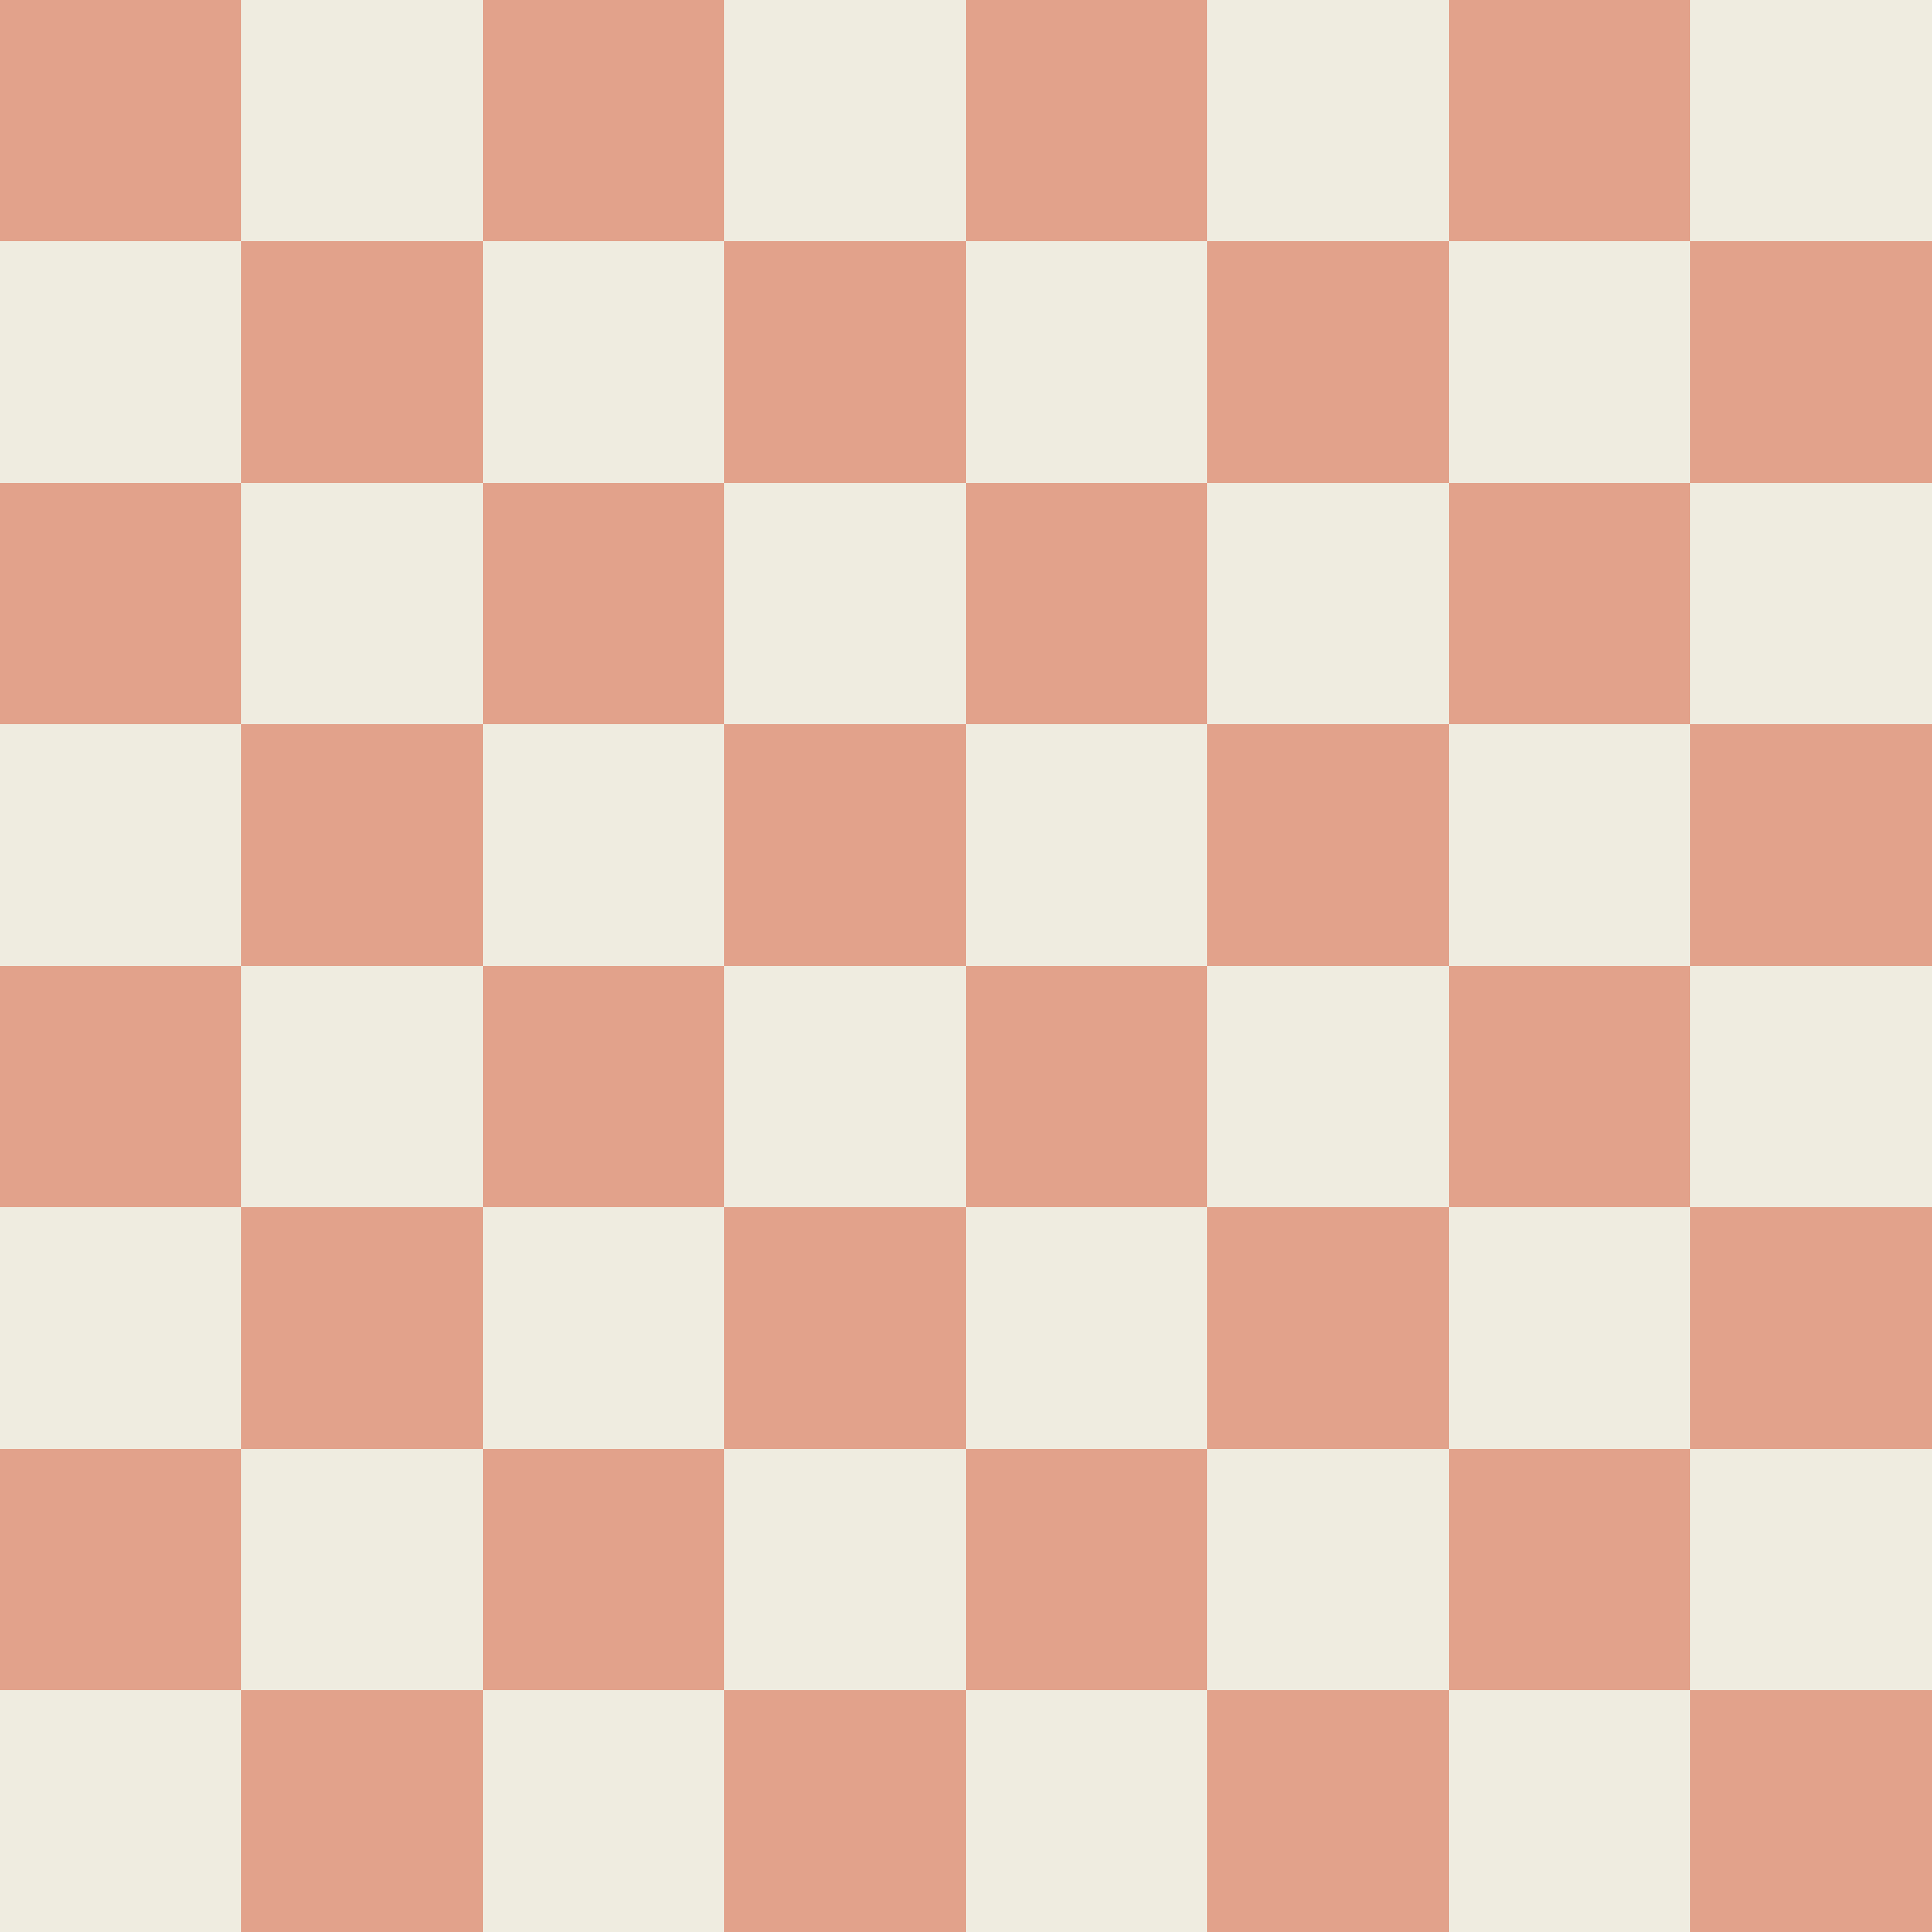
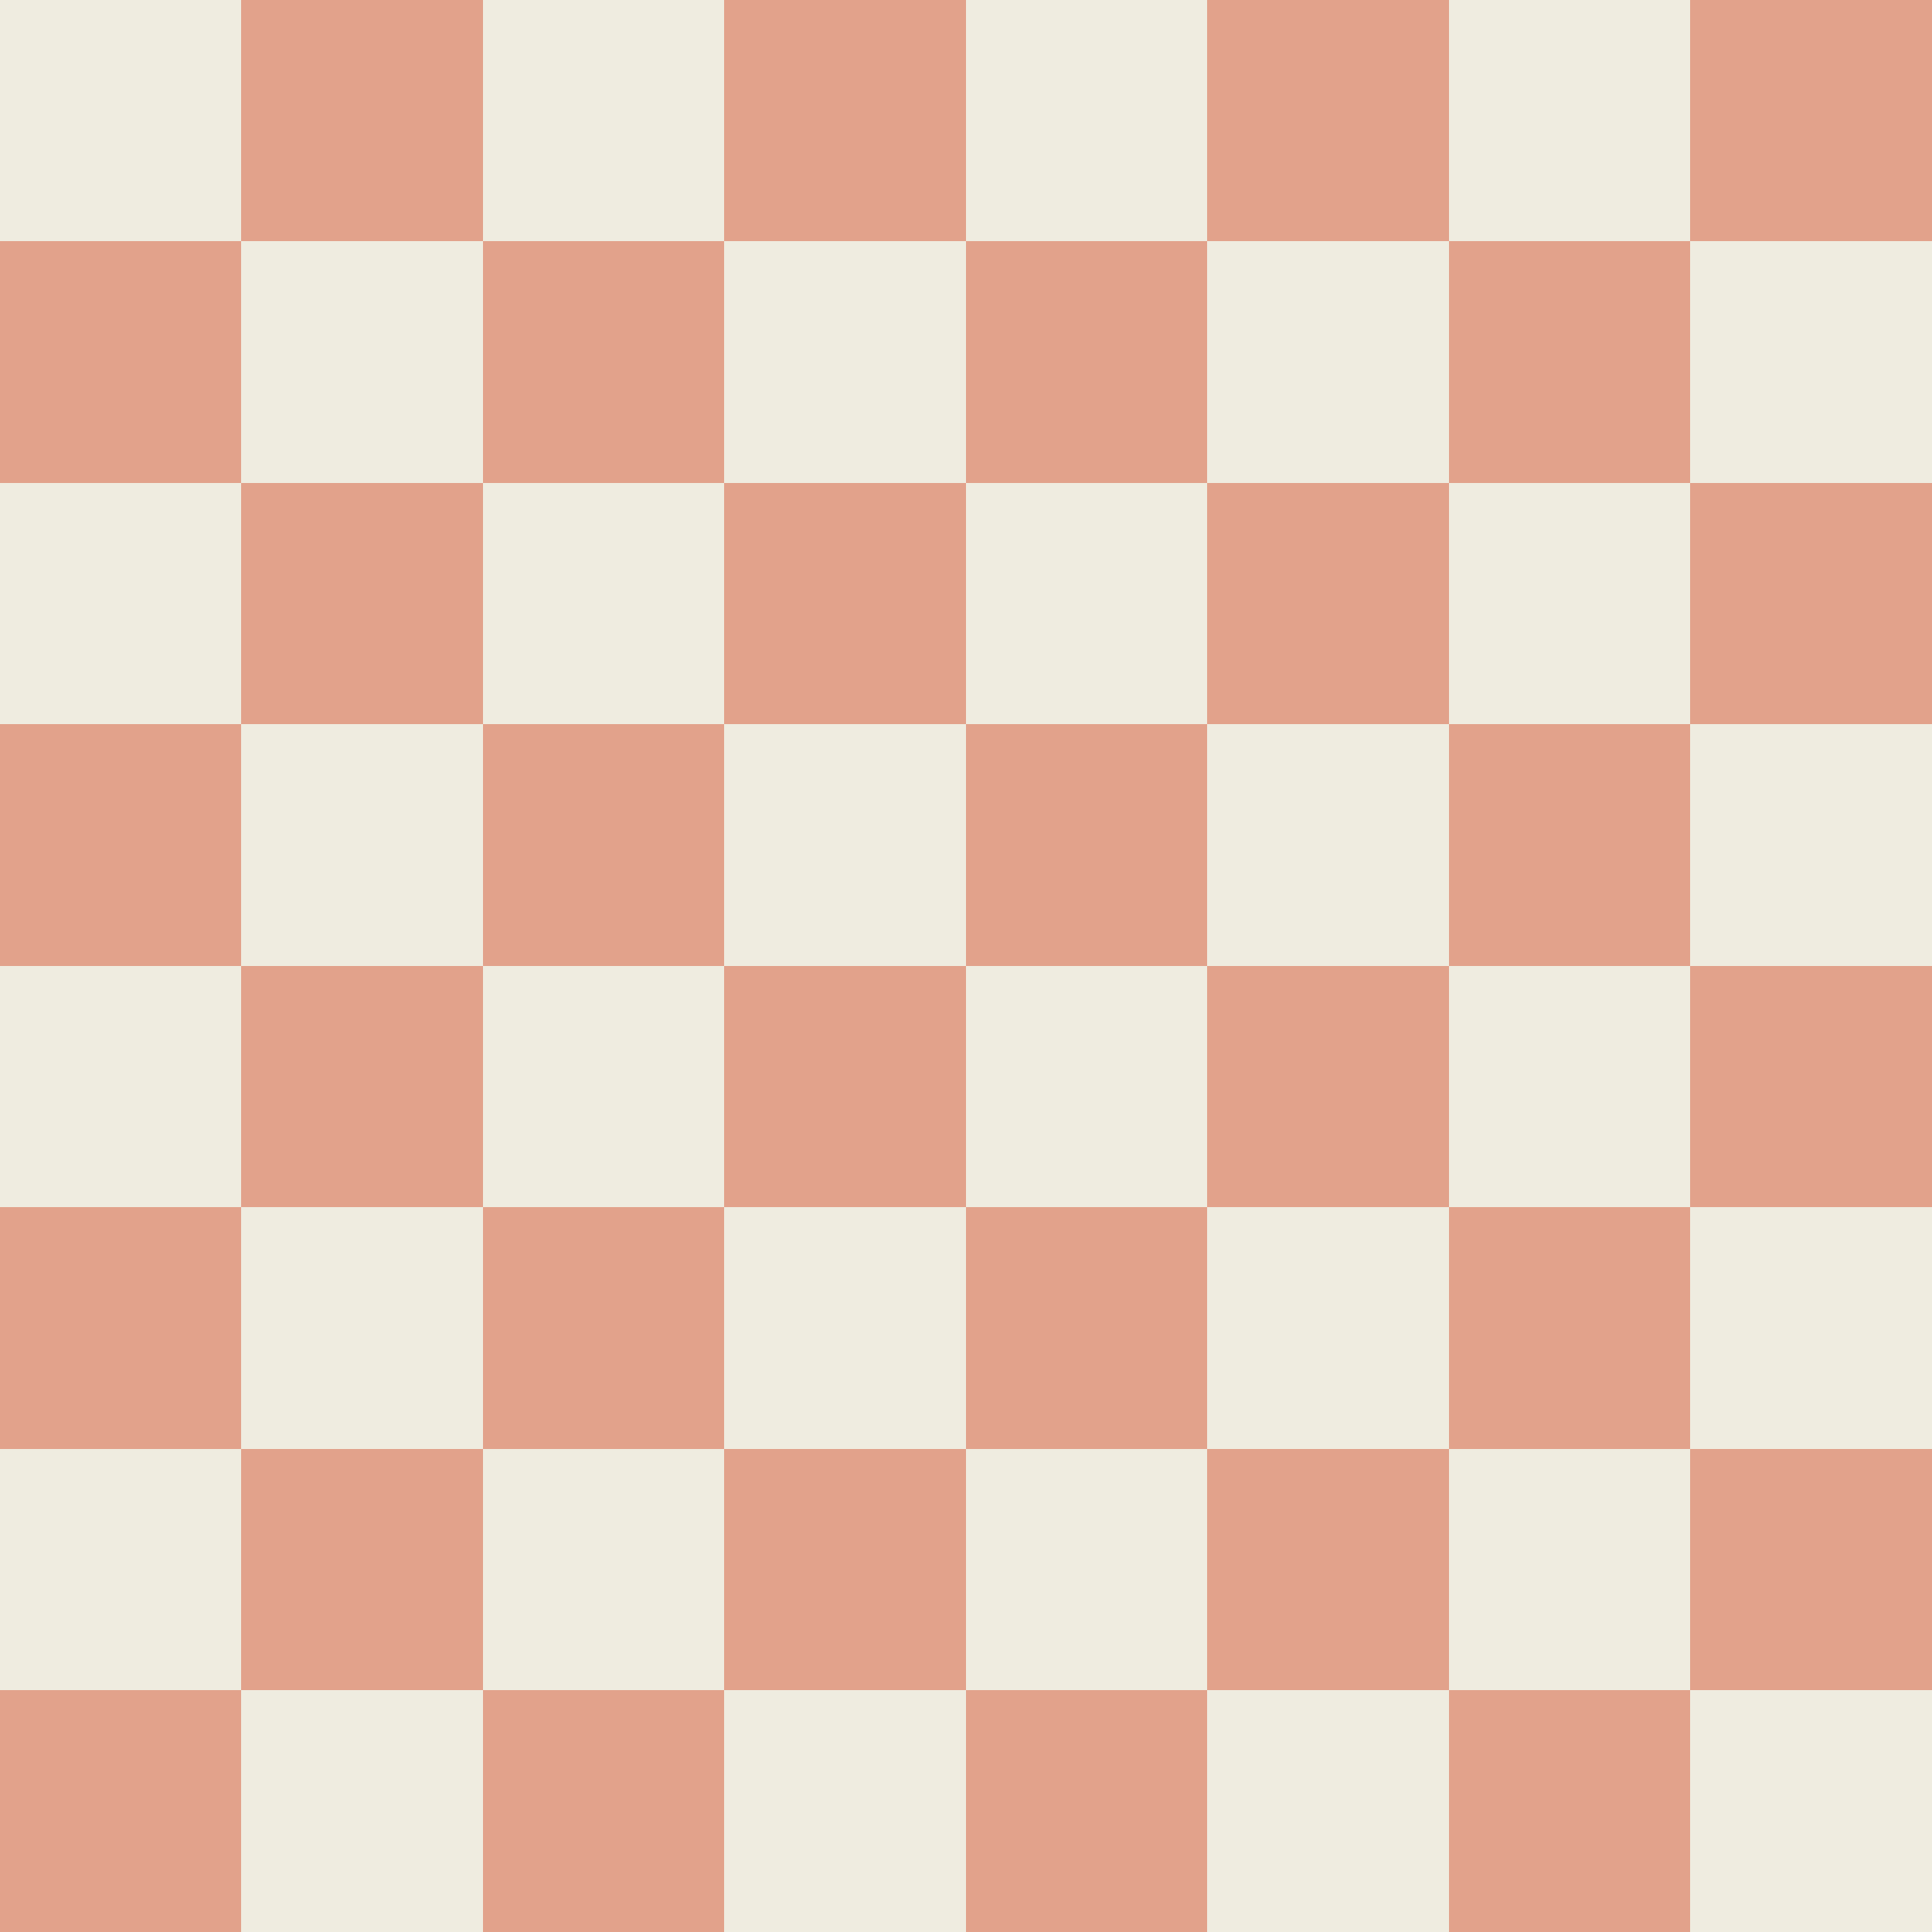
<svg xmlns="http://www.w3.org/2000/svg" xmlns:xlink="http://www.w3.org/1999/xlink" viewBox="0 0 8 8" shape-rendering="crispEdges">
  <g id="a">
    <g id="b">
      <g id="c">
        <g id="d">
-           <rect width="1" height="1" fill="#E2A28B" id="e" />
+           <rect width="1" height="1" fill="#EFECE0" id="e" />
          <use x="1" y="1" href="#e" xlink:href="#e" />
-           <rect y="1" width="1" height="1" fill="#EFECE0" id="f" />
+           <rect y="1" width="1" height="1" fill="#E2A28B" id="f" />
          <use x="1" y="-1" href="#f" xlink:href="#f" />
        </g>
        <use x="2" href="#d" xlink:href="#d" />
      </g>
      <use x="4" href="#c" xlink:href="#c" />
    </g>
    <use y="2" href="#b" xlink:href="#b" />
  </g>
  <use y="4" href="#a" xlink:href="#a" />
</svg>
